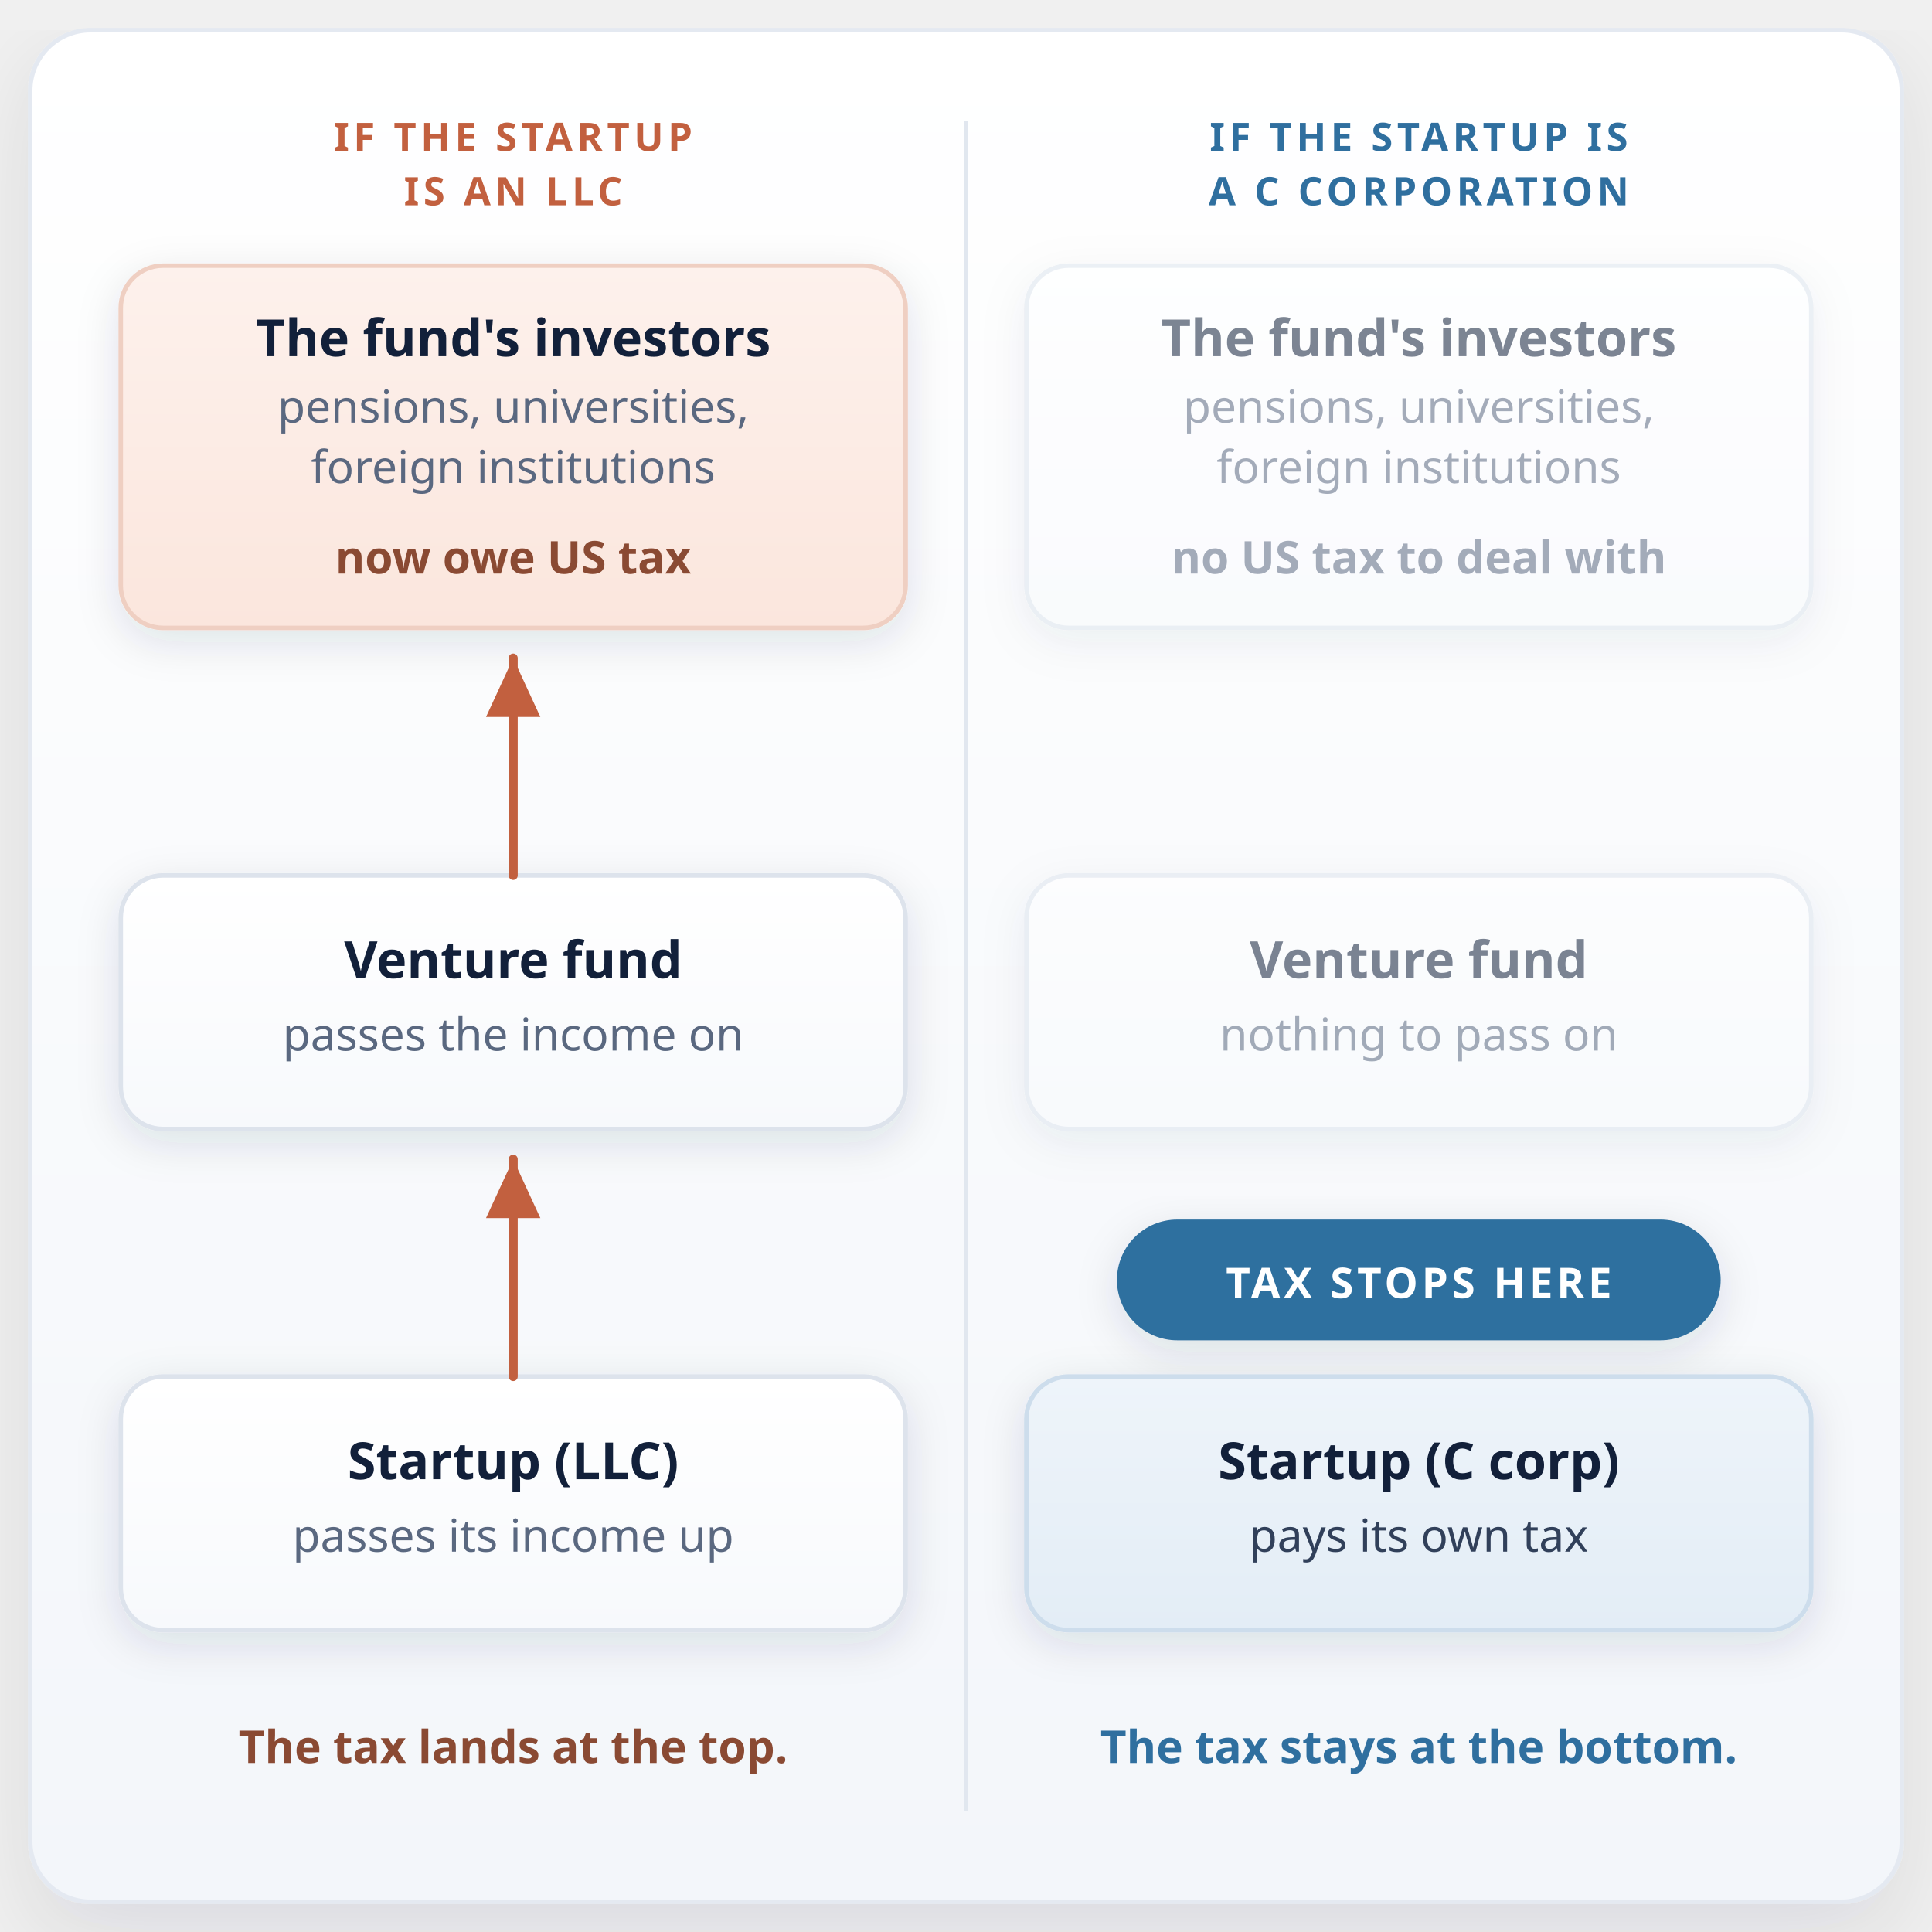
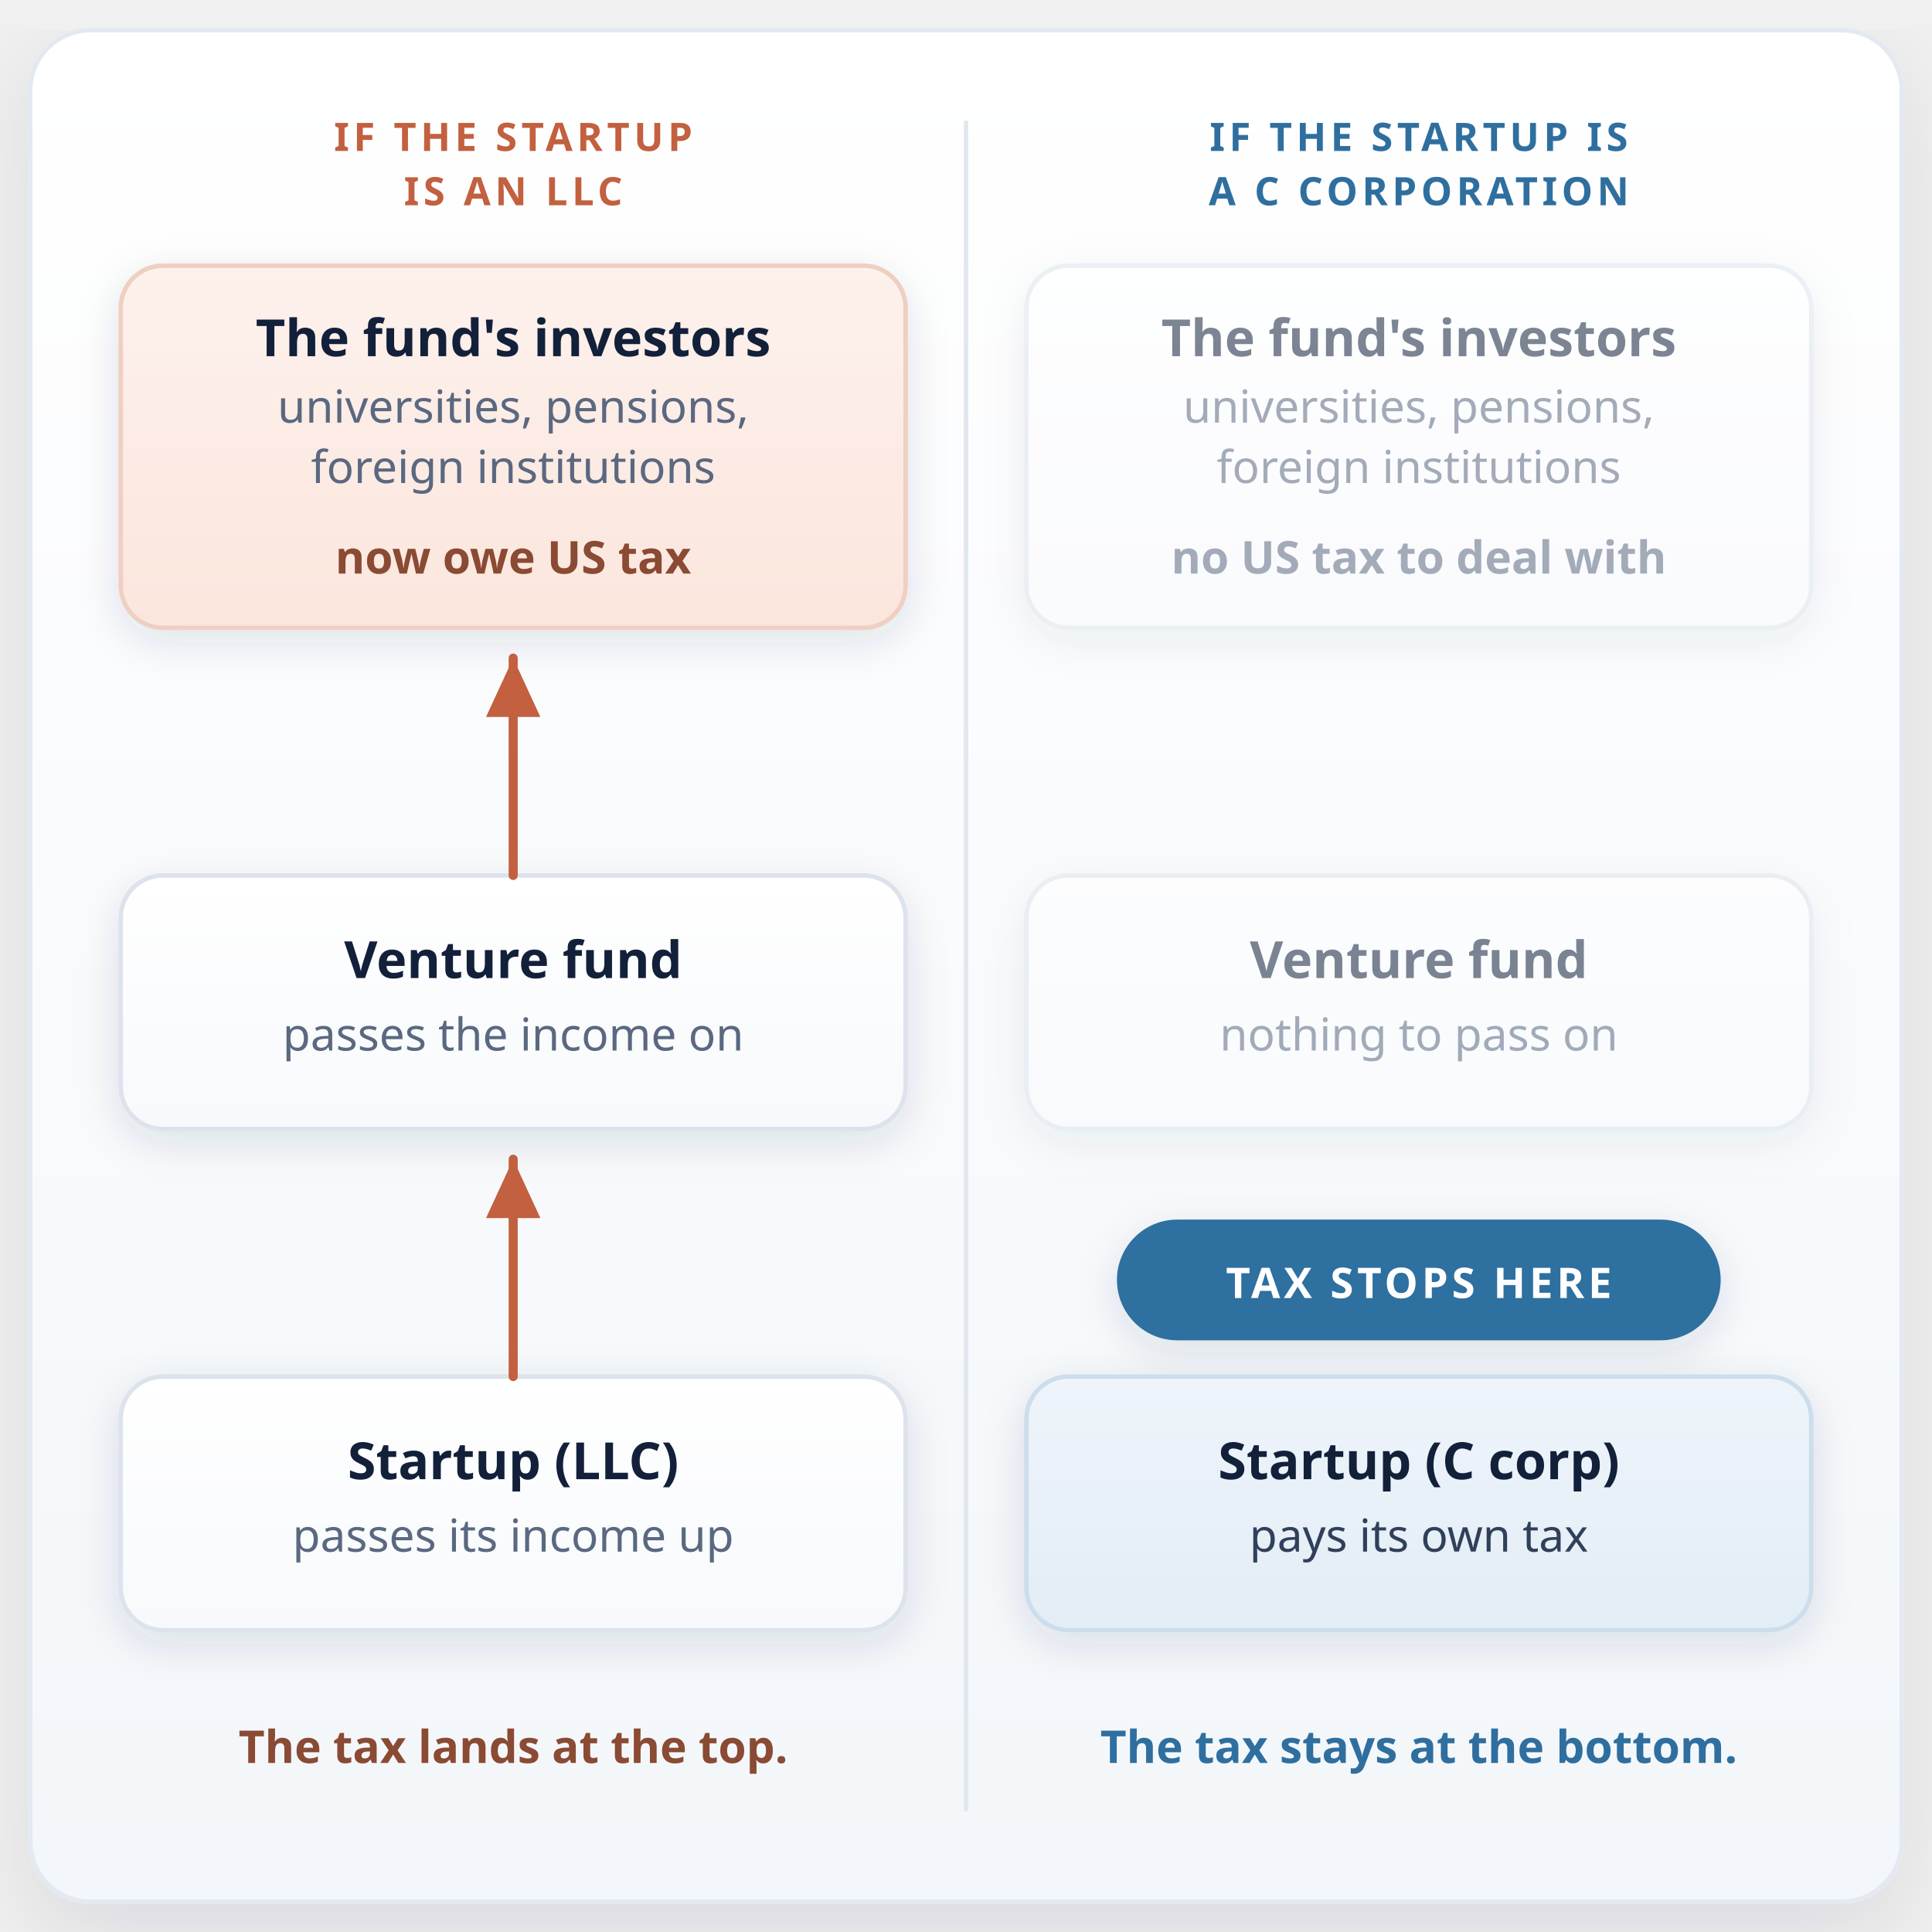
<svg xmlns="http://www.w3.org/2000/svg" viewBox="0 0 640 640" width="640" height="640" font-family="'Segoe UI', system-ui, -apple-system, sans-serif" role="img" aria-labelledby="dcc-title dcc-desc">
  <defs>
    <linearGradient id="dcc-card" x1="0" y1="0" x2="0" y2="1">
      <stop offset="0" stop-color="#ffffff" />
      <stop offset="1" stop-color="#f3f6fa" />
    </linearGradient>
    <linearGradient id="dcc-pane" x1="0" y1="0" x2="0" y2="1">
      <stop offset="0" stop-color="#ffffff" />
      <stop offset="1" stop-color="#f7f9fc" />
    </linearGradient>
    <linearGradient id="dcc-warm" x1="0" y1="0" x2="0" y2="1">
      <stop offset="0" stop-color="#fdf1ec" />
      <stop offset="1" stop-color="#fbe6dd" />
    </linearGradient>
    <linearGradient id="dcc-cool" x1="0" y1="0" x2="0" y2="1">
      <stop offset="0" stop-color="#eef4fa" />
      <stop offset="1" stop-color="#e3edf6" />
    </linearGradient>
    <filter id="dcc-soft" x="-20%" y="-20%" width="140%" height="140%">
      <feDropShadow dx="0" dy="10" stdDeviation="16" flood-color="#1a2740" flood-opacity="0.10" />
    </filter>
    <filter id="dcc-lift" x="-30%" y="-30%" width="160%" height="160%">
      <feDropShadow dx="0" dy="4" stdDeviation="7" flood-color="#20344f" flood-opacity="0.12" />
    </filter>
    <marker id="dcc-arr-warm" markerWidth="9" markerHeight="9" refX="6.5" refY="3" orient="auto">
      <path d="M0,0 L6.5,3 L0,6 Z" fill="#c2603f" />
    </marker>
    <marker id="dcc-arr-cool" markerWidth="9" markerHeight="9" refX="6.5" refY="3" orient="auto">
      <path d="M0,0 L6.5,3 L0,6 Z" fill="#2f6f9f" />
    </marker>
  </defs>
  <rect x="10" y="10" width="620" height="620" rx="20" fill="url(#dcc-card)" stroke="#e4e9f1" stroke-width="1.5" filter="url(#dcc-soft)" />
  <text x="170" y="50" text-anchor="middle" font-size="13" font-weight="700" fill="#c2603f" letter-spacing="1.4">IF THE STARTUP</text>
  <text x="170" y="68" text-anchor="middle" font-size="13" font-weight="700" fill="#c2603f" letter-spacing="1.4">IS AN LLC</text>
  <text x="470" y="50" text-anchor="middle" font-size="13" font-weight="700" fill="#2f6f9f" letter-spacing="1.4">IF THE STARTUP IS</text>
  <text x="470" y="68" text-anchor="middle" font-size="13" font-weight="700" fill="#2f6f9f" letter-spacing="1.4">A C CORPORATION</text>
  <line x1="320" y1="40" x2="320" y2="600" stroke="#e1e7ef" stroke-width="1.5" />
  <g text-anchor="middle" font-size="15">
    <g filter="url(#dcc-lift)">
      <rect x="40" y="88" width="260" height="120" rx="14" fill="url(#dcc-warm)" stroke="#efcfc2" stroke-width="1.5" />
    </g>
    <text x="170" y="118" font-size="17" font-weight="700" fill="#12203a">The fund's investors</text>
-     <text x="170" y="140" fill="#5a6880">pensions, universities,</text>
+     <text x="170" y="140" fill="#5a6880">universities, pensions,</text>
    <text x="170" y="160" fill="#5a6880">foreign institutions</text>
    <text x="170" y="190" font-weight="700" fill="#8a4a33">now owe US tax</text>
    <g filter="url(#dcc-lift)">
      <rect x="40" y="290" width="260" height="84" rx="14" fill="url(#dcc-pane)" stroke="#dde3ec" stroke-width="1.5" />
    </g>
    <text x="170" y="324" font-size="17" font-weight="700" fill="#12203a">Venture fund</text>
    <text x="170" y="348" fill="#5a6880">passes the income on</text>
    <g filter="url(#dcc-lift)">
      <rect x="40" y="456" width="260" height="84" rx="14" fill="url(#dcc-pane)" stroke="#dde3ec" stroke-width="1.5" />
    </g>
    <text x="170" y="490" font-size="17" font-weight="700" fill="#12203a">Startup (LLC)</text>
    <text x="170" y="514" fill="#5a6880">passes its income up</text>
  </g>
  <path d="M 170 456 L 170 384" stroke="#c2603f" stroke-width="3" stroke-linecap="round" marker-end="url(#dcc-arr-warm)" />
  <path d="M 170 290 L 170 218" stroke="#c2603f" stroke-width="3" stroke-linecap="round" marker-end="url(#dcc-arr-warm)" />
  <text x="170" y="584" text-anchor="middle" font-size="15" font-weight="700" fill="#8a4a33">The tax lands at the top.</text>
  <g text-anchor="middle" font-size="15" opacity="0.55">
    <g filter="url(#dcc-lift)">
      <rect x="340" y="88" width="260" height="120" rx="14" fill="url(#dcc-pane)" stroke="#dde3ec" stroke-width="1.5" />
    </g>
    <text x="470" y="118" font-size="17" font-weight="700" fill="#12203a">The fund's investors</text>
-     <text x="470" y="140" fill="#5a6880">pensions, universities,</text>
+     <text x="470" y="140" fill="#5a6880">universities, pensions,</text>
    <text x="470" y="160" fill="#5a6880">foreign institutions</text>
    <text x="470" y="190" font-weight="700" fill="#5a6880">no US tax to deal with</text>
    <g filter="url(#dcc-lift)">
      <rect x="340" y="290" width="260" height="84" rx="14" fill="url(#dcc-pane)" stroke="#dde3ec" stroke-width="1.5" />
    </g>
    <text x="470" y="324" font-size="17" font-weight="700" fill="#12203a">Venture fund</text>
    <text x="470" y="348" fill="#5a6880">nothing to pass on</text>
  </g>
  <g filter="url(#dcc-lift)">
    <rect x="370" y="404" width="200" height="40" rx="20" fill="#2f6f9f" />
  </g>
  <text x="470" y="430" text-anchor="middle" font-size="14" font-weight="700" fill="#ffffff" letter-spacing="1.2">TAX STOPS HERE</text>
  <g text-anchor="middle" font-size="15">
    <g filter="url(#dcc-lift)">
      <rect x="340" y="456" width="260" height="84" rx="14" fill="url(#dcc-cool)" stroke="#cdddec" stroke-width="1.5" />
    </g>
    <text x="470" y="490" font-size="17" font-weight="700" fill="#12203a">Startup (C corp)</text>
    <text x="470" y="514" fill="#31405a">pays its own tax</text>
  </g>
  <text x="470" y="584" text-anchor="middle" font-size="15" font-weight="700" fill="#2f6f9f">The tax stays at the bottom.</text>
</svg>
